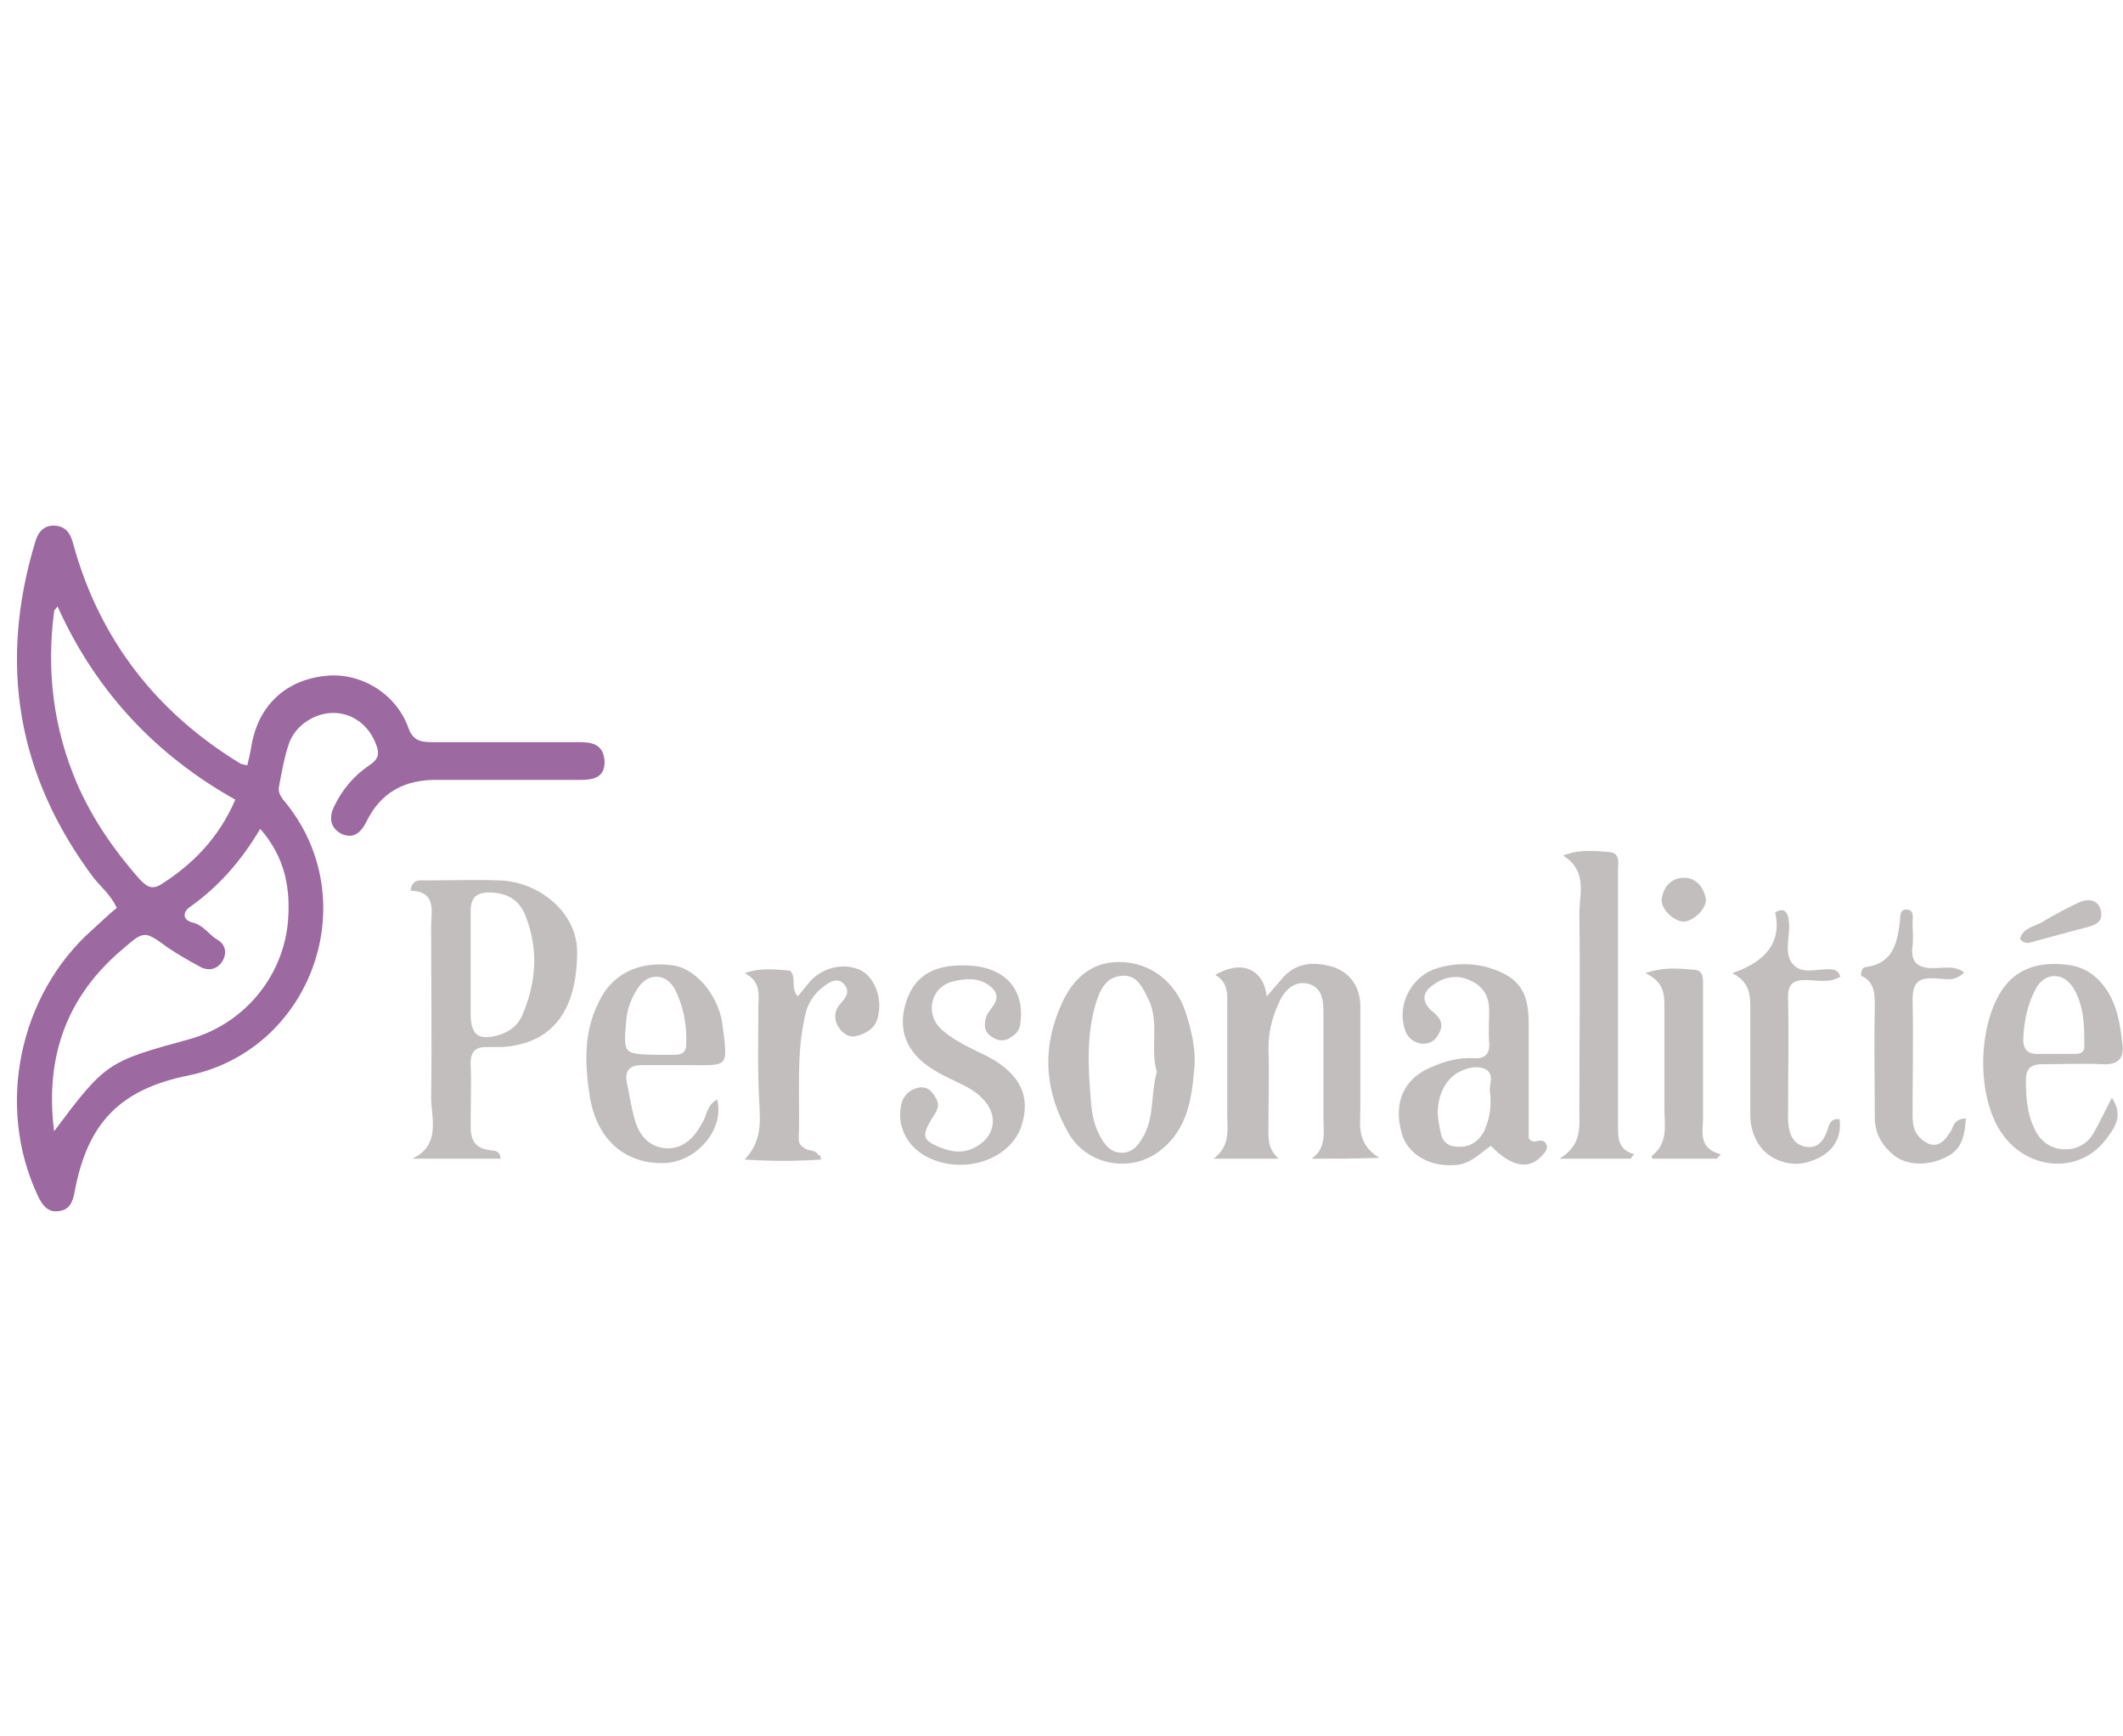
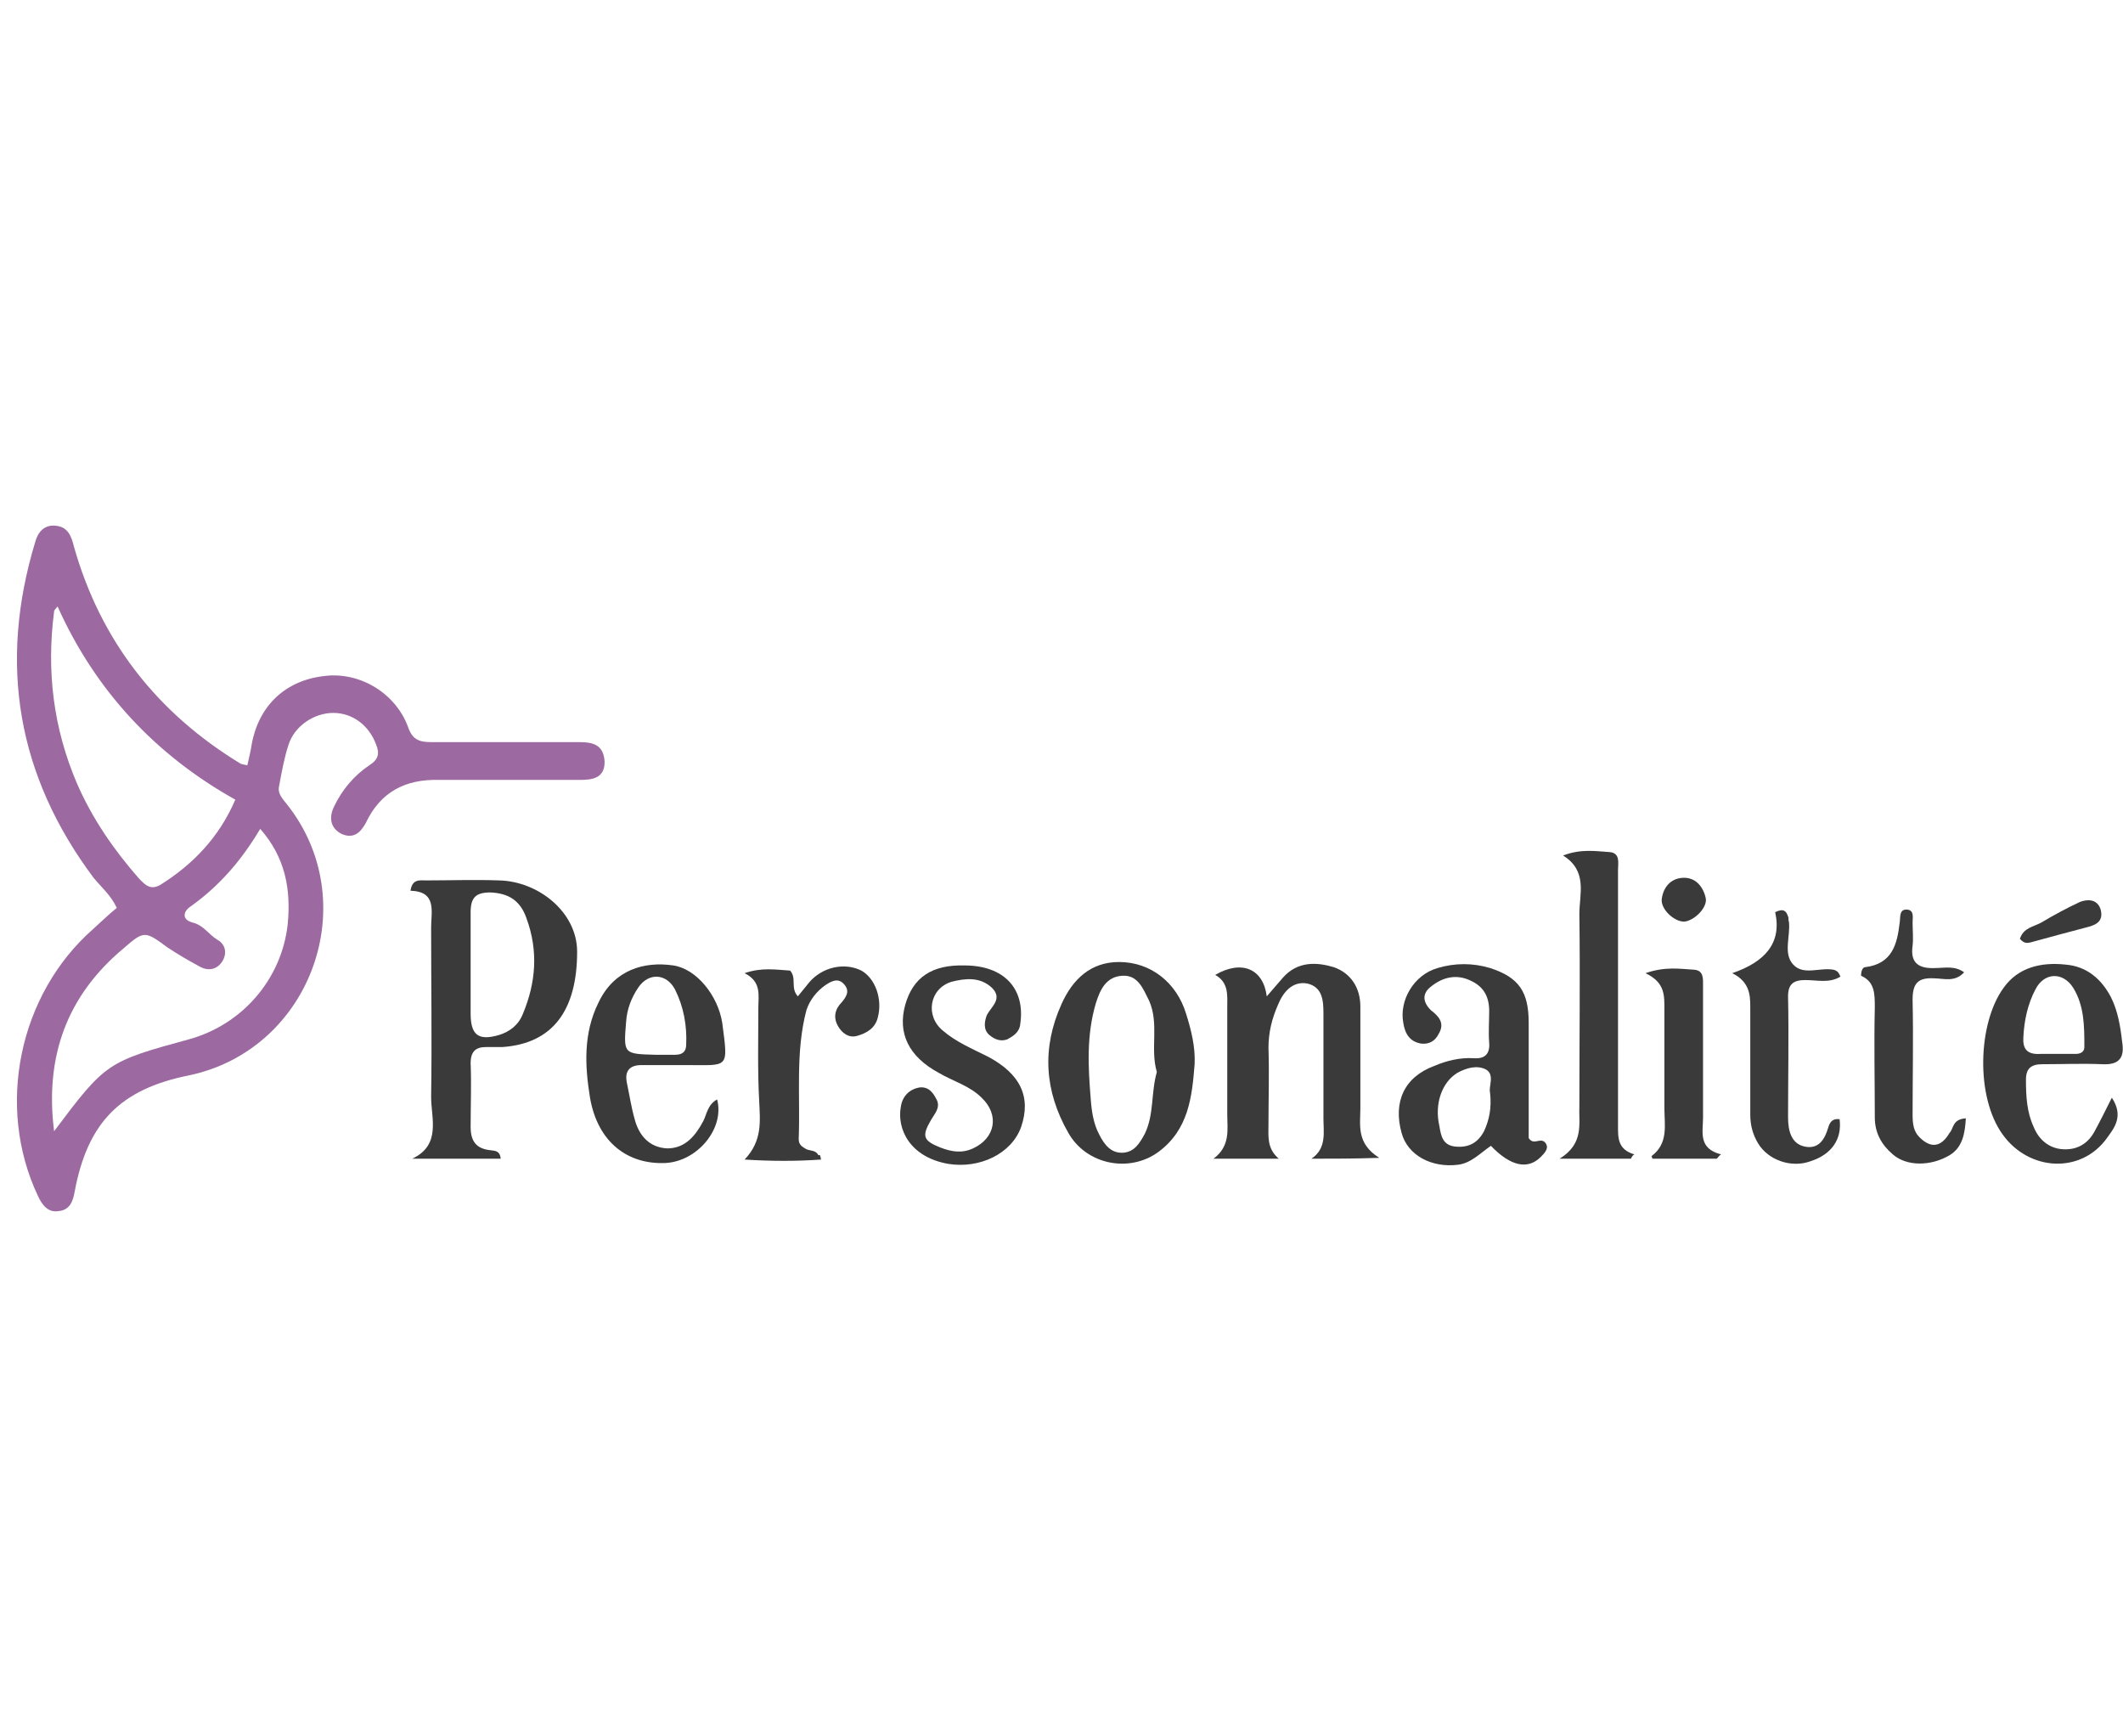
<svg xmlns="http://www.w3.org/2000/svg" version="1.1" id="Camada_1" x="0px" y="0px" viewBox="0 0 247.2 202.1" style="enable-background:new 0 0 247.2 202.1;" xml:space="preserve">
  <style type="text/css">
	.st0{fill:#9C6AA1;}
- 	.st1{fill:#C2BEBD;}
+ 	.st1{fill:#3A3A3A;}
</style>
  <g>
-     <path class="st0" d="M67.4,86.4c-5.7,0-11.5,0-17.2,0c-1.4,0-2.2-0.3-2.7-1.8c-1.5-4-5.7-6.4-9.7-5.9c-4.6,0.5-7.7,3.5-8.5,8   c-0.1,0.7-0.3,1.5-0.5,2.4C28.4,89,28.2,89,28,88.9C18.3,83,11.7,74.6,8.6,63.6c-0.3-1.2-0.7-2.3-2.2-2.4c-1.3-0.1-2,0.8-2.3,1.9   c-4.3,14.2-2.1,27.2,6.8,39.1c0.9,1.1,2,2,2.7,3.5c-1,0.8-1.9,1.7-2.8,2.5c-8.6,7.6-11.3,20.6-6.4,31c0.5,1.1,1.2,2,2.4,1.8   c1.3-0.1,1.7-1.1,1.9-2.3c1.5-8,5.3-11.9,13.3-13.5c14.3-3,20.5-20.3,11.3-31.7c-0.5-0.6-1-1.2-0.8-2c0.3-1.6,0.6-3.3,1.1-4.8   c0.7-2.2,3-3.7,5.2-3.7c2.3,0,4.2,1.5,5,3.7c0.4,1,0.3,1.7-0.8,2.4c-1.8,1.2-3.2,2.9-4.1,4.8c-0.6,1.2-0.5,2.5,0.9,3.2   c1.4,0.6,2.2-0.2,2.8-1.3c1.7-3.6,4.6-5.1,8.5-5c5.5,0,10.9,0,16.4,0c1.5,0,2.9-0.2,2.9-2.1C70.3,86.6,68.9,86.4,67.4,86.4z    M9,91.3c-2.8-6.5-3.6-13.2-2.7-20.1c0-0.2,0.2-0.3,0.4-0.6c4.4,9.8,11.4,17.3,20.7,22.5c-1.9,4.4-4.9,7.5-8.7,9.9   c-1.2,0.7-1.8,0-2.5-0.7C13.3,99,10.8,95.4,9,91.3z M33.5,107.6c-0.7,6.4-5.3,11.7-11.5,13.4c-9.5,2.6-9.7,2.7-15.7,10.7   c-1.1-8.7,1.5-15.8,8.1-21.3c2.4-2.1,2.5-2,5.1-0.1c1.2,0.8,2.4,1.5,3.7,2.2c1,0.6,2.1,0.4,2.7-0.6c0.6-1,0.3-2-0.6-2.5   c-1-0.6-1.6-1.7-2.9-2c-1.4-0.4-0.9-1.4-0.3-1.8c3.4-2.4,6-5.4,8.2-9.1C33.2,99.8,33.9,103.5,33.5,107.6z" />
+     <path class="st0" d="M67.4,86.4c-5.7,0-11.5,0-17.2,0c-1.4,0-2.2-0.3-2.7-1.8c-1.5-4-5.7-6.4-9.7-5.9c-4.6,0.5-7.7,3.5-8.5,8   c-0.1,0.7-0.3,1.5-0.5,2.4C28.4,89,28.2,89,28,88.9C18.3,83,11.7,74.6,8.6,63.6c-0.3-1.2-0.7-2.3-2.2-2.4c-1.3-0.1-2,0.8-2.3,1.9   c-4.3,14.2-2.1,27.2,6.8,39.1c0.9,1.1,2,2,2.7,3.5c-1,0.8-1.9,1.7-2.8,2.5c-8.6,7.6-11.3,20.6-6.4,31c0.5,1.1,1.2,2,2.4,1.8   c1.3-0.1,1.7-1.1,1.9-2.3c1.5-8,5.3-11.9,13.3-13.5c14.3-3,20.5-20.3,11.3-31.7c-0.5-0.6-1-1.2-0.8-2c0.3-1.6,0.6-3.3,1.1-4.8   c0.7-2.2,3-3.7,5.2-3.7c2.3,0,4.2,1.5,5,3.7c0.4,1,0.3,1.7-0.8,2.4c-1.8,1.2-3.2,2.9-4.1,4.8c-0.6,1.2-0.5,2.5,0.9,3.2   c1.4,0.6,2.2-0.2,2.8-1.3c1.7-3.6,4.6-5.1,8.5-5c5.5,0,10.9,0,16.4,0c1.5,0,2.9-0.2,2.9-2.1C70.3,86.6,68.9,86.4,67.4,86.4z    M9,91.3c-2.8-6.5-3.6-13.2-2.7-20.1c0-0.2,0.2-0.3,0.4-0.6c4.4,9.8,11.4,17.3,20.7,22.5c-1.9,4.4-4.9,7.5-8.7,9.9   c-1.2,0.7-1.8,0-2.5-0.7C13.3,99,10.8,95.4,9,91.3z M33.5,107.6C32.8,114,28.2,119.3,22,121c-9.5,2.6-9.7,2.7-15.7,10.7   c-1.1-8.7,1.5-15.8,8.1-21.3c2.4-2.1,2.5-2,5.1-0.1c1.2,0.8,2.4,1.5,3.7,2.2c1,0.6,2.1,0.4,2.7-0.6s0.3-2-0.6-2.5   c-1-0.6-1.6-1.7-2.9-2c-1.4-0.4-0.9-1.4-0.3-1.8c3.4-2.4,6-5.4,8.2-9.1C33.2,99.8,33.9,103.5,33.5,107.6z" />
    <path class="st1" d="M58.1,102.5c-2.8-0.1-5.7,0-8.5,0c-0.7,0-1.6-0.2-1.8,1.2c3.1,0.1,2.4,2.4,2.4,4.3c0,6.6,0.1,13.1,0,19.7   c0,2.5,1.2,5.6-2.2,7.2h10.3c-0.1-1-0.7-0.9-1.3-1c-1.6-0.2-2.2-1.1-2.2-2.7c0-2.5,0.1-5,0-7.4c0-1.4,0.6-1.9,1.8-1.9   c0.6,0,1.2,0,1.9,0c5.8-0.4,8.7-4.2,8.7-11.1C67.2,106.2,62.7,102.6,58.1,102.5z M60.9,118c-0.5,1.3-1.5,2.1-2.8,2.5   c-2.4,0.7-3.3,0-3.3-2.5v-5.8c0-2,0-4,0-6c0-1.7,0.6-2.3,2.3-2.3c2.2,0.1,3.5,1,4.2,3C62.7,110.7,62.4,114.4,60.9,118z" />
    <path class="st1" d="M152.7,134.9c1.8-1.2,1.4-3.1,1.4-4.7c0-4.1,0-8.1,0-12.2c0-1.5-0.1-3.1-1.9-3.5c-1.7-0.3-2.8,1-3.4,2.5   c-0.7,1.6-1.1,3.2-1.1,5c0.1,3,0,5.9,0,8.9c0,1.4-0.2,2.8,1.2,4c-2.4,0-4.8,0-7.6,0c2-1.5,1.6-3.4,1.6-5.2c0-4.1,0-8.3,0-12.4   c0-1.4,0.2-2.9-1.4-3.8c3.1-1.8,5.6-0.7,6,2.5c0.7-0.8,1.3-1.5,1.9-2.2c1.7-1.9,3.9-1.8,5.9-1.2c2,0.7,3.1,2.4,3.1,4.6   c0,3.9,0,7.9,0,11.8c0,2-0.5,4.1,2.2,5.8C157.7,134.9,155.2,134.9,152.7,134.9z" />
    <path class="st1" d="M179.9,133c-0.6-0.6-1.3,0.4-1.9-0.5c0-4.3,0-8.9,0-13.4c0-3.6-1.1-5.3-4.5-6.4c-2-0.6-4.1-0.6-6.1,0   c-2.8,0.8-4.5,3.8-4,6.4c0.2,1.3,0.8,2.2,2.1,2.4c0.9,0.1,1.6-0.3,2-1.1c0.8-1.3,0-2.1-0.9-2.8c-1-1-1-2,0.1-2.8   c1.4-1.1,3-1.4,4.6-0.6c1.5,0.7,2.1,1.9,2.1,3.5c0,1.2-0.1,2.5,0,3.7c0.1,1.3-0.5,1.9-1.8,1.8c-1.6-0.1-3.2,0.3-4.6,0.9   c-3.5,1.3-4.8,4.2-3.8,7.8c0.7,2.6,3.5,4.1,6.6,3.7c1.5-0.2,2.5-1.3,3.8-2.2c2.3,2.4,4.3,2.8,5.8,1.3   C180,134.1,180.4,133.6,179.9,133z M173.5,127.2c0.2,1.8-0.1,3.2-0.7,4.5c-0.7,1.3-1.7,1.9-3.2,1.8c-1.6-0.1-1.8-1.2-2-2.4   c-0.6-2.6,0.3-5.1,2.1-6.2c1.1-0.6,2.3-0.9,3.3-0.4C174.1,125.1,173.3,126.5,173.5,127.2z" />
    <path class="st1" d="M138.1,118c-1.1-3.6-4.1-6-7.8-6c-3.3,0-5.4,2-6.7,4.9c-2.3,5.1-2,10.1,0.8,15c2.1,3.7,7.1,4.7,10.5,2.2   c3.5-2.6,3.9-6.4,4.2-10.2C139.2,121.9,138.7,119.9,138.1,118z M133.3,132c-0.6,1.1-1.2,2.1-2.5,2.2c-1.4,0.1-2.2-0.9-2.8-2.1   c-0.7-1.3-0.9-2.8-1-4.2c-0.3-3.7-0.5-7.4,0.6-11.1c0.5-1.6,1.2-3.1,3.1-3.2c1.8-0.1,2.4,1.5,3.1,2.9c1.2,2.7,0.1,5.6,0.9,8.3   C134,127.3,134.4,129.7,133.3,132z" />
    <path class="st1" d="M112.3,112.4c4.6,0,7.1,2.7,6.5,6.8c-0.1,1-0.8,1.4-1.5,1.8c-0.8,0.3-1.5,0-2.1-0.5c-0.7-0.6-0.6-1.5-0.3-2.3   c0.5-1,1.9-1.9,0.6-3.2c-1.4-1.3-3.1-1.1-4.7-0.7c-2.6,0.8-3.1,4-1,5.7c1.5,1.3,3.4,2.1,5.2,3c3.8,2,5.1,4.7,3.9,8.2   c-1.1,3.1-4.8,4.9-8.5,4.3c-4.5-0.8-6-4.1-5.5-6.7c0.2-1.2,1-2,2.2-2.2c1.1-0.1,1.6,0.7,2,1.5c0.4,0.9-0.3,1.6-0.7,2.3   c-1.1,1.9-0.9,2.4,1.1,3.2c1.3,0.5,2.5,0.7,3.8,0.1c2.6-1.2,3.1-3.9,1-5.9c-1.4-1.4-3.3-1.9-5-2.9c-3.5-1.9-4.8-4.6-3.9-7.9   C106.3,113.8,108.5,112.3,112.3,112.4z" />
-     <path class="st1" d="M237.8,123.9c2.3,0,4.7-0.1,7,0c2,0.1,2.6-0.8,2.3-2.6c-0.2-1.8-0.5-3.6-1.3-5.2c-1.1-2.1-2.8-3.6-5.3-3.8   c-2.8-0.3-5.5,0.3-7.2,2.7c-3,4.1-3.3,12.7-0.1,17.1c3.1,4.3,9.2,4.6,12.2,0.3c0.8-1.1,1.9-2.5,0.5-4.6c-0.8,1.6-1.4,2.8-2,3.9   c-0.8,1.5-2.1,2.2-3.7,2.1c-1.6-0.1-2.8-1.1-3.4-2.6c-0.8-1.7-0.9-3.6-0.9-5.5C235.9,124.4,236.5,123.9,237.8,123.9z M235.6,120.7   c0.1-1.9,0.5-3.8,1.4-5.5c1-2,3.2-2.1,4.4-0.2c1.3,2.1,1.3,4.5,1.3,6.9c0,0.6-0.5,0.8-1,0.8c-0.8,0-1.6,0-2.5,0v0   c-0.5,0-1.1,0-1.6,0C236,122.8,235.5,122.1,235.6,120.7z" />
-     <path class="st1" d="M74.7,124c1.7,0,3.4,0,5.2,0c5,0,4.9,0.5,4.2-4.9c-0.5-3.2-3-6.3-5.7-6.7c-3.4-0.5-6.9,0.5-8.7,4.3   c-1.8,3.6-1.6,7.4-1,11.1c0.9,5.2,4.4,7.8,8.8,7.6c3.7-0.2,6.9-4,6-7.4c-1.1,0.6-1.2,1.7-1.6,2.5c-0.9,1.7-2.1,3.2-4.2,3.2   c-2.1-0.1-3.3-1.5-3.8-3.4c-0.4-1.4-0.6-2.8-0.9-4.2C72.7,124.7,73.3,124,74.7,124z M72.9,119c0.1-1.5,0.6-2.8,1.4-4   c1.2-1.8,3.3-1.7,4.3,0.2c1,2,1.4,4.2,1.3,6.4c0,0.9-0.5,1.2-1.3,1.2c-0.8,0-1.5,0-2.3,0C72.6,122.7,72.6,122.7,72.9,119z" />
+     <path class="st1" d="M237.8,123.9c2.3,0,4.7-0.1,7,0c2,0.1,2.6-0.8,2.3-2.6c-0.2-1.8-0.5-3.6-1.3-5.2c-1.1-2.1-2.8-3.6-5.3-3.8   c-2.8-0.3-5.5,0.3-7.2,2.7c-3,4.1-3.3,12.7-0.1,17.1c3.1,4.3,9.2,4.6,12.2,0.3c0.8-1.1,1.9-2.5,0.5-4.6c-0.8,1.6-1.4,2.8-2,3.9   c-0.8,1.5-2.1,2.2-3.7,2.1c-1.6-0.1-2.8-1.1-3.4-2.6c-0.8-1.7-0.9-3.6-0.9-5.5C235.9,124.4,236.5,123.9,237.8,123.9z M235.6,120.7   c0.1-1.9,0.5-3.8,1.4-5.5c1-2,3.2-2.1,4.4-0.2c1.3,2.1,1.3,4.5,1.3,6.9c0,0.6-0.5,0.8-1,0.8c-0.8,0-1.6,0-2.5,0l0,0   c-0.5,0-1.1,0-1.6,0C236,122.8,235.5,122.1,235.6,120.7z" />
+     <path class="st1" d="M74.7,124c1.7,0,3.4,0,5.2,0c5,0,4.9,0.5,4.2-4.9c-0.5-3.2-3-6.3-5.7-6.7c-3.4-0.5-6.9,0.5-8.7,4.3   c-1.8,3.6-1.6,7.4-1,11.1c0.9,5.2,4.4,7.8,8.8,7.6c3.7-0.2,6.9-4,6-7.4c-1.1,0.6-1.2,1.7-1.6,2.5c-0.9,1.7-2.1,3.2-4.2,3.2   c-2.1-0.1-3.3-1.5-3.8-3.4c-0.4-1.4-0.6-2.8-0.9-4.2C72.7,124.7,73.3,124,74.7,124z M72.9,119c0.1-1.5,0.6-2.8,1.4-4   c1.2-1.8,3.3-1.7,4.3,0.2c1,2,1.4,4.2,1.3,6.4c0,0.9-0.5,1.2-1.3,1.2s-1.5,0-2.3,0C72.6,122.7,72.6,122.7,72.9,119z" />
    <path class="st1" d="M189.9,134.9c-2.5,0-5,0-8.3,0c2.9-1.8,2.2-4.1,2.3-6.2c0-7.4,0.1-14.9,0-22.3c0-2.3,1-5-1.9-6.8   c2.1-0.8,3.8-0.5,5.4-0.4c1.3,0.1,1,1.3,1,2.1c0,8.1,0,16.3,0,24.4c0,1.7,0,3.4,0,5.2c0,1.5-0.1,2.9,1.9,3.5   C190.1,134.5,190,134.7,189.9,134.9z" />
    <path class="st1" d="M95.6,135c-2.9,0.2-5.7,0.2-8.9,0c2.1-2.2,1.8-4.5,1.7-6.8c-0.2-3.6-0.1-7.3-0.1-10.9c0-1.4,0.4-3-1.6-4   c2-0.7,3.7-0.4,5.3-0.3c0.8,0.9,0,2,0.9,3c0.5-0.6,0.9-1.1,1.3-1.6c1.5-1.8,4.1-2.4,6.1-1.4c1.6,0.9,2.5,3.3,1.9,5.5   c-0.3,1.2-1.3,1.8-2.4,2.1c-1,0.3-1.8-0.4-2.2-1.1c-0.6-1-0.4-2,0.4-2.8c0.6-0.7,1-1.4,0.2-2.2c-0.7-0.7-1.5-0.2-2.1,0.2   c-1,0.7-1.8,1.7-2.2,2.9c-1.3,4.9-0.7,10-0.9,15c0,0.7,0.4,0.9,0.9,1.2c0.5,0.2,1.1,0.1,1.4,0.7C95.5,134.4,95.5,134.5,95.6,135z" />
    <path class="st1" d="M228.9,130.2c-0.1,1.8-0.4,3.4-1.9,4.3c-2.2,1.3-5,1.3-6.6-0.1c-1.3-1.1-2.1-2.5-2.1-4.3c0-4.3-0.1-8.5,0-12.8   c0-1.6,0-3-1.6-3.7c0-0.6,0.2-1,0.5-1c3.1-0.4,3.7-2.6,4-5.2c0.1-0.6-0.1-1.6,0.9-1.5c0.8,0.1,0.6,0.9,0.6,1.5c0,0.9,0.1,1.8,0,2.7   c-0.3,2.1,0.8,2.7,2.7,2.6c1,0,2.2-0.3,3.3,0.5c-1.1,1.2-2.4,0.7-3.5,0.7c-1.9-0.1-2.5,0.6-2.5,2.5c0.1,4.5,0,9,0,13.4   c0,1,0.1,1.9,0.8,2.6c1.3,1.3,2.5,1.2,3.5-0.5C227.5,131.4,227.3,130.3,228.9,130.2z" />
-     <path class="st1" d="M214.2,130.3c0.3,2.3-0.9,4.1-3.4,4.9c-2.2,0.8-4.9-0.1-6.1-2.1c-0.6-1-0.9-2.1-0.9-3.3c0-4.2,0-8.4,0-12.6   c0-1.4-0.1-2.9-2.1-3.9c3.8-1.3,5.8-3.5,5-7.1c1-0.5,1.3-0.1,1.5,0.5c0.1,0.2,0,0.4,0.1,0.6c0.2,1.7-0.7,3.7,0.5,5   c1.2,1.3,3.1,0.3,4.7,0.6c0.4,0.1,0.6,0.3,0.8,0.8c-1.3,0.8-2.7,0.4-4.1,0.4c-1.4,0-2,0.5-2,1.9c0.1,4.7,0,9.4,0,14.1   c0,1.6,0.4,3.1,2,3.4c1.6,0.3,2.3-0.9,2.7-2.3C213.1,130.6,213.4,130.2,214.2,130.3z" />
+     <path class="st1" d="M214.2,130.3c0.3,2.3-0.9,4.1-3.4,4.9c-2.2,0.8-4.9-0.1-6.1-2.1c-0.6-1-0.9-2.1-0.9-3.3c0-4.2,0-8.4,0-12.6   c0-1.4-0.1-2.9-2.1-3.9c3.8-1.3,5.8-3.5,5-7.1c1-0.5,1.3-0.1,1.5,0.5c0.1,0.2,0,0.4,0.1,0.6c0.2,1.7-0.7,3.7,0.5,5s3.1,0.3,4.7,0.6   c0.4,0.1,0.6,0.3,0.8,0.8c-1.3,0.8-2.7,0.4-4.1,0.4c-1.4,0-2,0.5-2,1.9c0.1,4.7,0,9.4,0,14.1c0,1.6,0.4,3.1,2,3.4   c1.6,0.3,2.3-0.9,2.7-2.3C213.1,130.6,213.4,130.2,214.2,130.3z" />
    <path class="st1" d="M191.6,113.3c2.3-0.8,4-0.5,5.7-0.4c1.1,0.1,1,1.1,1,1.9c0,5.1,0,10.2,0,15.3c0,1.7-0.6,3.6,2.1,4.3   c-0.2,0.1-0.3,0.3-0.5,0.5c-2.5,0-5,0-7.5,0c0-0.1-0.1-0.3-0.1-0.3c2-1.5,1.5-3.6,1.5-5.6c0-3.8,0-7.6,0-11.4   C193.8,115.9,193.9,114.4,191.6,113.3z" />
    <path class="st1" d="M235.2,109.3c0.4-1.3,1.6-1.4,2.5-1.9c1.5-0.9,3-1.7,4.5-2.4c0.8-0.3,2-0.4,2.4,0.9c0.3,1.2-0.3,1.7-1.4,2   c-2.3,0.6-4.5,1.2-6.7,1.8C236.1,109.8,235.7,109.9,235.2,109.3z" />
    <path class="st1" d="M196.1,107.3c-1.2,0-2.8-1.5-2.6-2.7c0.2-1.3,1-2.3,2.4-2.4c1.5-0.1,2.4,1,2.7,2.3   C198.9,105.6,197.3,107.2,196.1,107.3z" />
  </g>
</svg>
